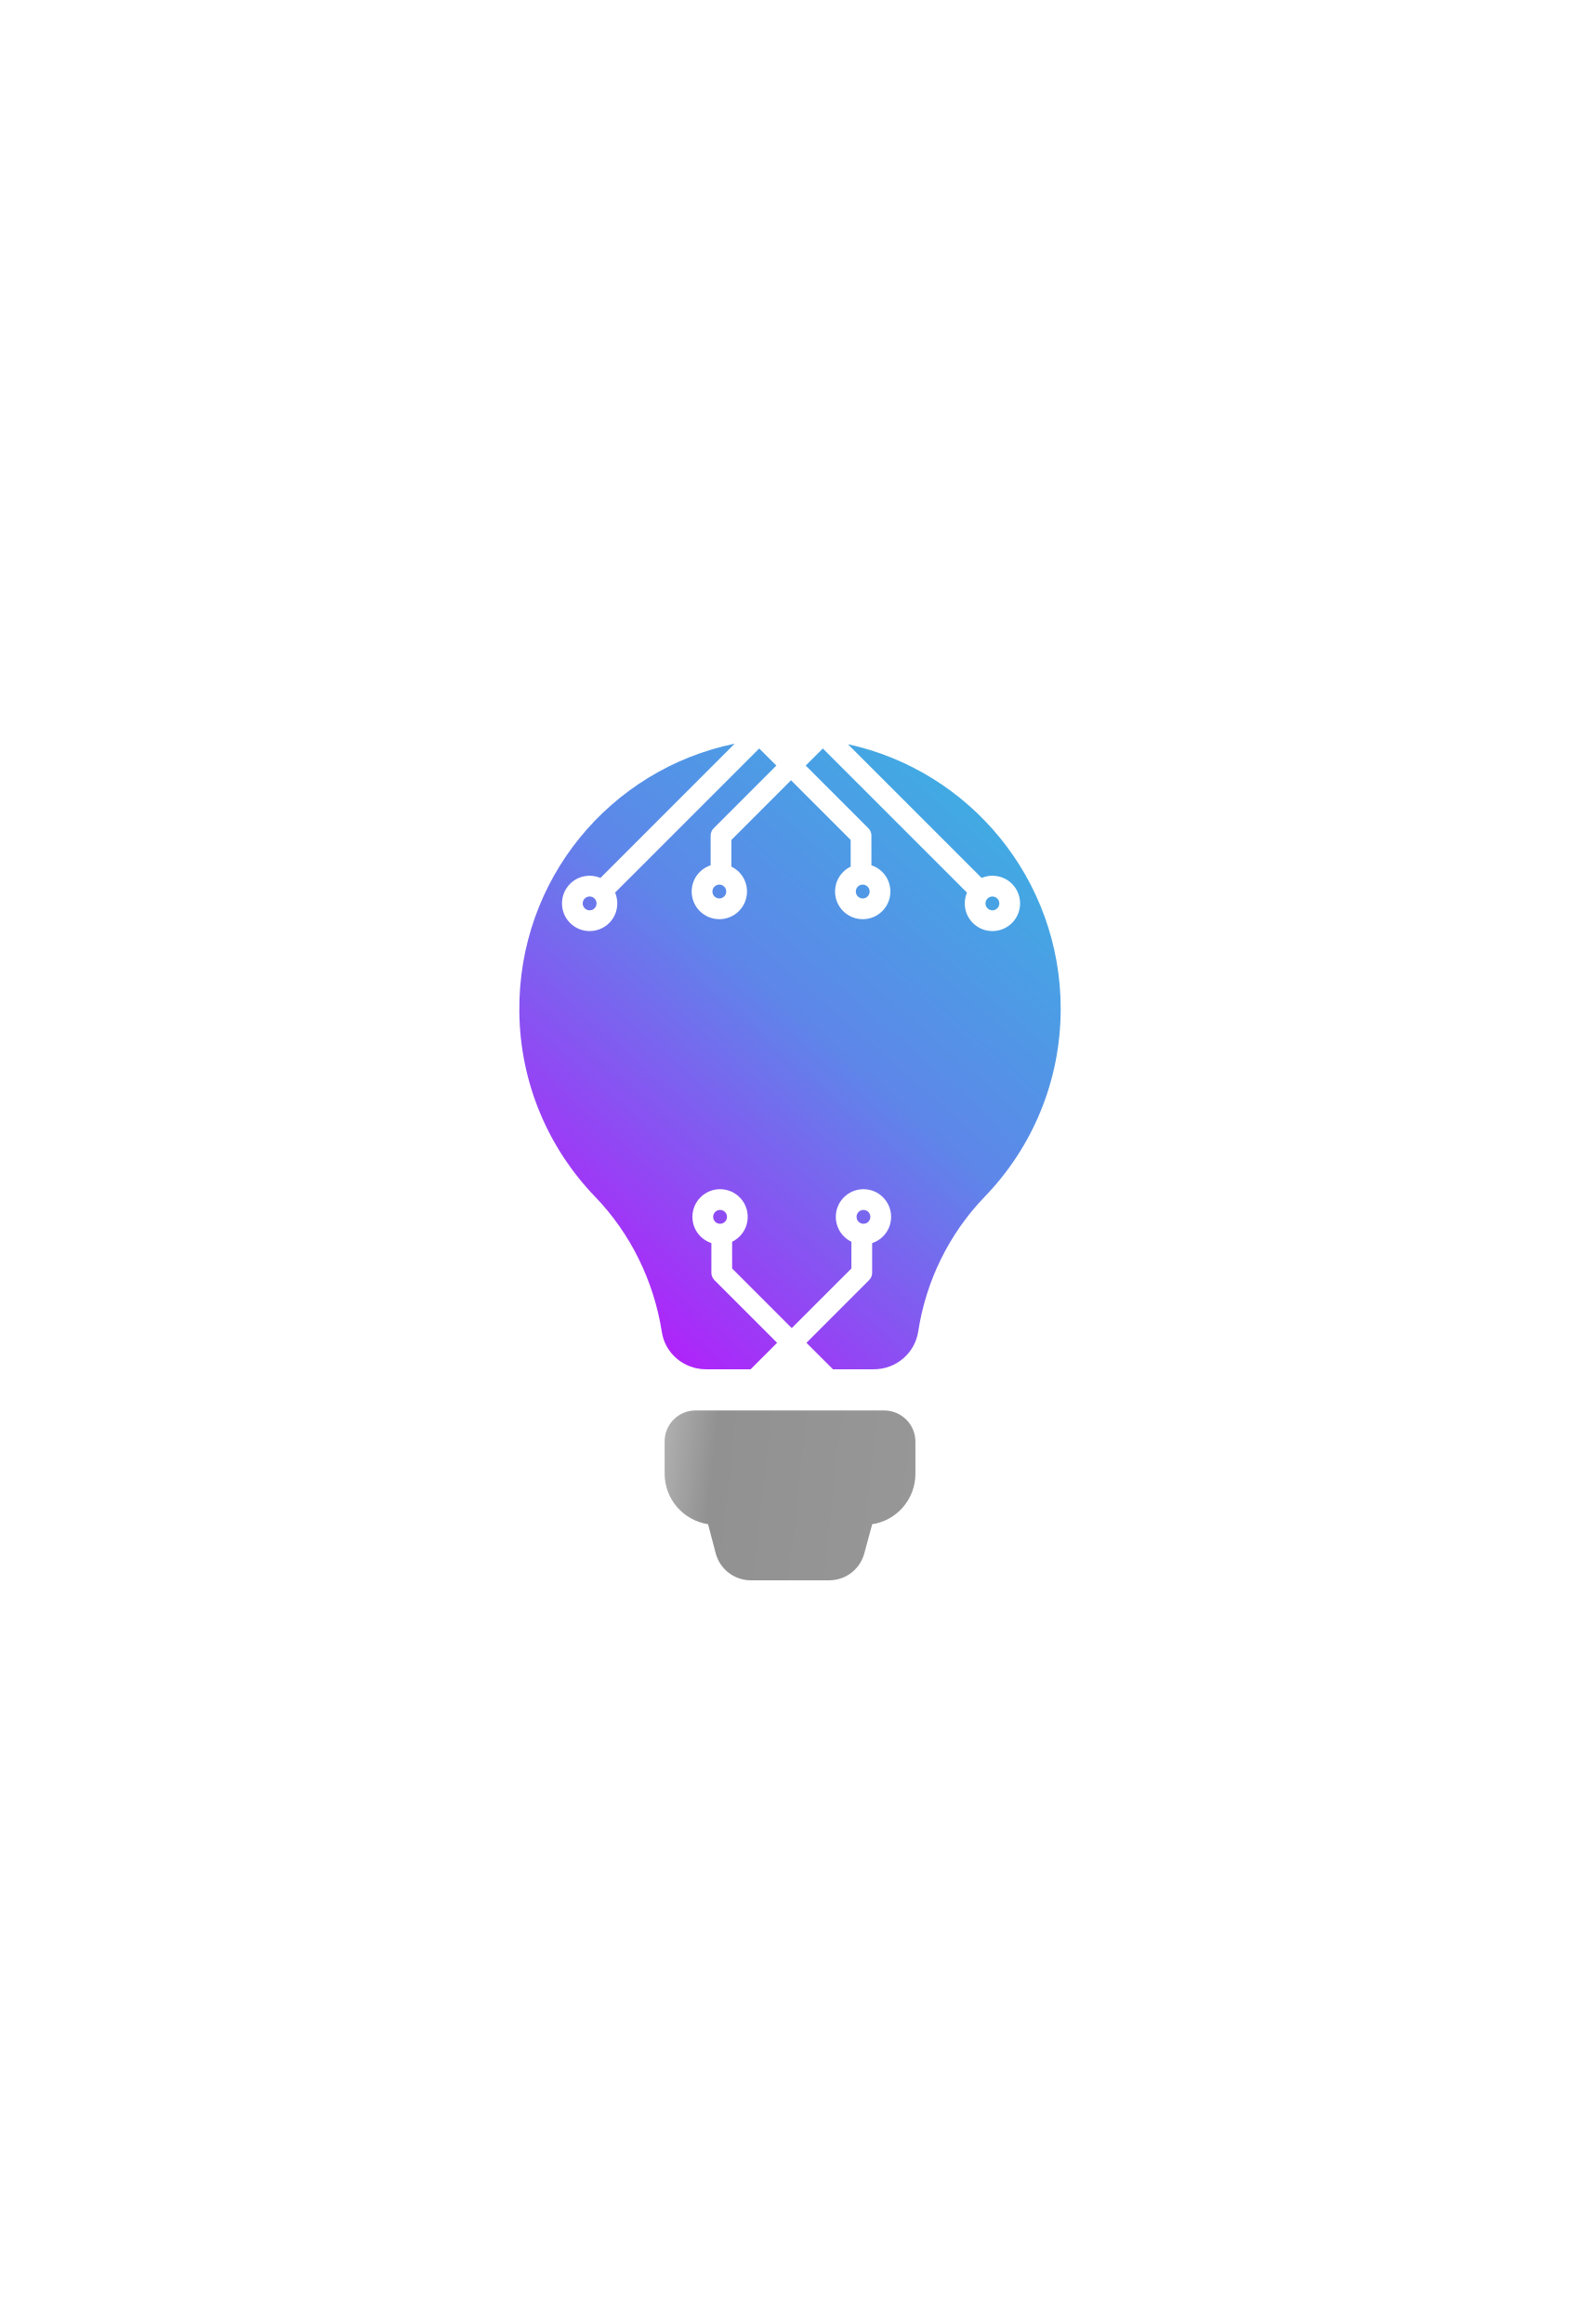
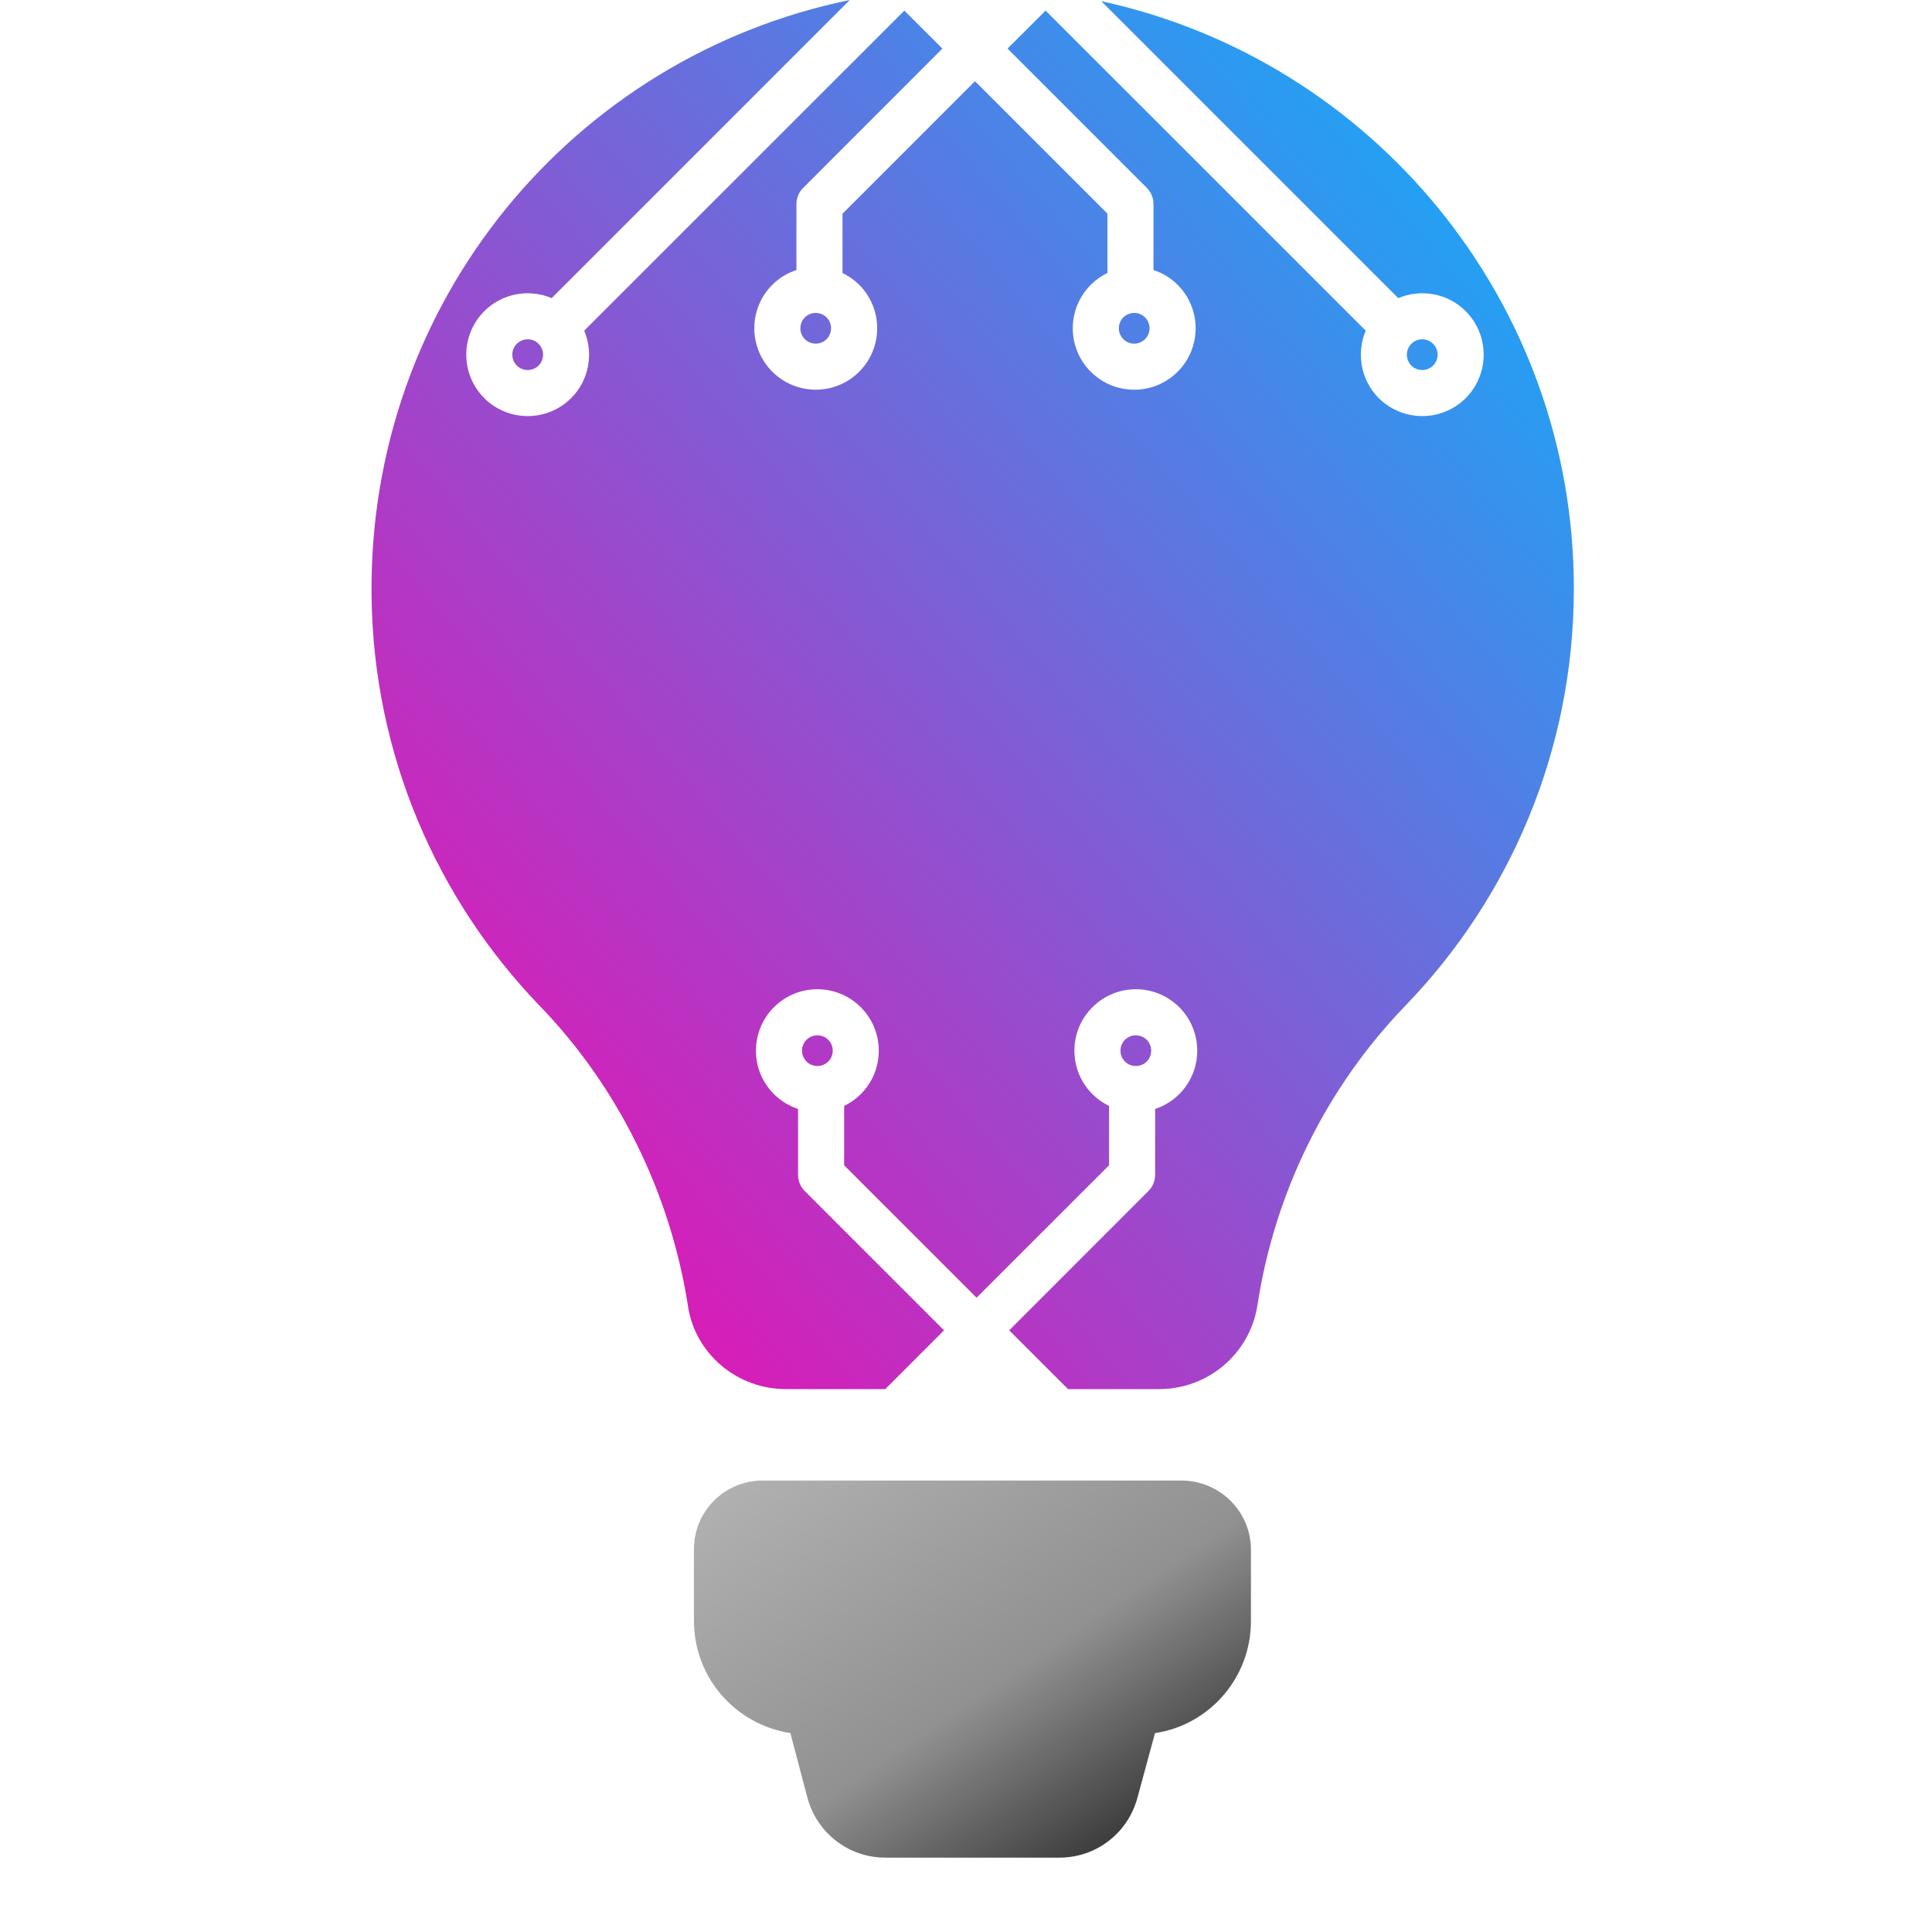
- <svg xmlns="http://www.w3.org/2000/svg" width="100%" height="100%" viewBox="0 0 17 25" version="1.1" xml:space="preserve" style="fill-rule:evenodd;clip-rule:evenodd;stroke-linejoin:round;stroke-miterlimit:1.414;">
-   <g transform="matrix(0.190713,0,0,0.190713,-88.7623,-73.3512)">
-     <path d="M512.207,473.754L507.781,473.754C506.849,473.754 506.046,473.129 505.803,472.236L505.37,470.59C503.979,470.373 502.92,469.187 502.92,467.733L502.92,465.921C502.92,464.952 503.698,464.173 504.668,464.173L515.32,464.173C516.29,464.186 517.068,464.964 517.068,465.934L517.068,467.745C517.068,469.187 516.009,470.386 514.631,470.59L514.185,472.236C513.942,473.129 513.139,473.754 512.207,473.754Z" style="fill:url(#_Linear1);" />
-   </g>
-   <g transform="matrix(0.35999,0,0,0.35999,-6.79949,-94.5971)">
-     <path d="M41.323,303.694L39.986,303.694C39.331,303.694 38.763,303.221 38.668,302.573C38.432,301.065 37.736,299.633 36.668,298.531C35.289,297.098 34.431,295.152 34.41,293.009C34.369,289.057 37.126,285.766 40.846,285L36.834,289.012C36.533,288.885 36.171,288.943 35.927,289.188C35.604,289.511 35.604,290.035 35.927,290.358C36.249,290.68 36.774,290.68 37.096,290.358C37.341,290.113 37.399,289.752 37.272,289.45L41.58,285.143L42.092,285.654L40.219,287.528C40.16,287.586 40.128,287.665 40.128,287.747L40.128,288.634C40.009,288.673 39.897,288.739 39.803,288.833C39.48,289.155 39.481,289.68 39.803,290.002C40.126,290.325 40.65,290.325 40.973,290.002C41.295,289.68 41.295,289.155 40.973,288.833C40.905,288.766 40.829,288.714 40.748,288.674L40.748,287.876L42.531,286.093L44.313,287.875L44.313,288.674C44.232,288.713 44.156,288.766 44.089,288.833C43.766,289.156 43.766,289.68 44.089,290.003C44.411,290.325 44.936,290.325 45.258,290.003C45.581,289.68 45.581,289.155 45.258,288.833C45.164,288.739 45.052,288.673 44.933,288.634L44.933,287.747C44.933,287.665 44.901,287.586 44.843,287.528L42.969,285.654L43.481,285.143L47.789,289.45C47.662,289.752 47.72,290.113 47.965,290.358C48.288,290.68 48.812,290.68 49.135,290.358C49.457,290.035 49.457,289.511 49.135,289.188C48.89,288.943 48.528,288.885 48.227,289.012L44.231,285.016C47.868,285.806 50.59,289.046 50.59,292.921C50.59,295.104 49.725,297.085 48.319,298.538C47.251,299.646 46.562,301.059 46.332,302.566C46.231,303.215 45.67,303.694 45.008,303.694L43.783,303.694L43.503,303.415L42.991,302.903L44.864,301.029C44.923,300.971 44.955,300.893 44.955,300.81L44.955,299.924C45.074,299.884 45.186,299.819 45.28,299.724C45.603,299.402 45.602,298.877 45.28,298.555C44.958,298.232 44.433,298.232 44.111,298.555C43.788,298.877 43.788,299.402 44.111,299.724C44.178,299.791 44.254,299.844 44.335,299.883L44.335,300.682L42.552,302.464L40.77,300.682L40.77,299.883C40.851,299.844 40.927,299.791 40.994,299.724C41.317,299.402 41.317,298.877 40.994,298.555C40.672,298.232 40.147,298.232 39.825,298.555C39.503,298.877 39.502,299.402 39.825,299.724C39.919,299.818 40.031,299.884 40.15,299.924L40.15,300.81C40.15,300.893 40.182,300.971 40.241,301.03L42.114,302.903L41.602,303.415L41.323,303.694ZM40.264,299.286C40.183,299.205 40.183,299.074 40.264,298.993C40.344,298.913 40.475,298.913 40.556,298.993C40.637,299.074 40.637,299.205 40.556,299.286C40.475,299.366 40.344,299.366 40.264,299.286ZM44.549,298.993C44.63,298.913 44.761,298.913 44.842,298.993C44.922,299.074 44.922,299.205 44.842,299.286C44.761,299.366 44.63,299.366 44.549,299.286C44.469,299.205 44.469,299.074 44.549,298.993ZM36.365,289.919C36.284,289.839 36.284,289.707 36.365,289.627C36.446,289.546 36.577,289.546 36.658,289.627C36.738,289.707 36.738,289.839 36.658,289.919C36.577,290 36.446,290 36.365,289.919ZM48.696,289.627C48.777,289.707 48.777,289.839 48.696,289.919C48.615,290 48.484,290 48.403,289.919C48.323,289.839 48.323,289.707 48.403,289.627C48.484,289.546 48.615,289.546 48.696,289.627ZM44.82,289.272C44.9,289.352 44.9,289.483 44.82,289.564C44.739,289.645 44.608,289.645 44.527,289.564C44.447,289.483 44.447,289.352 44.527,289.272C44.608,289.191 44.739,289.191 44.82,289.272ZM40.534,289.564C40.453,289.645 40.322,289.645 40.241,289.564C40.161,289.483 40.161,289.352 40.241,289.272C40.322,289.191 40.453,289.191 40.534,289.272C40.614,289.352 40.614,289.483 40.534,289.564Z" style="fill:url(#_Linear2);" />
-   </g>
+ <svg xmlns="http://www.w3.org/2000/svg" width="26px" height="26px" viewBox="0 0 26 26" version="1.1">
  <defs>
-     <linearGradient id="_Linear1" x1="0" y1="0" x2="1" y2="0" gradientUnits="userSpaceOnUse" gradientTransform="matrix(16.9884,1.8876,-1.8876,16.9884,502.28,468.092)">
-       <stop offset="0" style="stop-color:rgb(179,179,179);stop-opacity:1" />
-       <stop offset="0.19" style="stop-color:rgb(145,145,145);stop-opacity:1" />
-       <stop offset="1" style="stop-color:rgb(152,152,152);stop-opacity:1" />
+     <linearGradient x1="0%" y1="0%" x2="99.998%" y2="99.996%" id="linearGradient-1">
+       <stop stop-color="#B3B3B3" offset="0%" />
+       <stop stop-color="#919191" offset="54%" />
+       <stop stop-color="#151515" offset="100%" />
    </linearGradient>
-     <linearGradient id="_Linear2" x1="0" y1="0" x2="1" y2="0" gradientUnits="userSpaceOnUse" gradientTransform="matrix(-16.4946,18.6944,-18.6944,-16.4946,50.9046,285)">
-       <stop offset="0" style="stop-color:rgb(53,185,224);stop-opacity:1" />
-       <stop offset="0.46" style="stop-color:rgb(94,134,233);stop-opacity:1" />
-       <stop offset="1" style="stop-color:rgb(201,4,255);stop-opacity:1" />
+     <linearGradient x1="101.944%" y1="0%" x2="0.003%" y2="100.002%" id="linearGradient-2">
+       <stop stop-color="#00BAFF" offset="0%" />
+       <stop stop-color="#FF00AB" offset="100%" />
    </linearGradient>
  </defs>
+   <g id="Technologies" stroke="none" stroke-width="1" fill="none" fill-rule="evenodd">
+     <g transform="translate(4, 0)" id="Group">
+       <g transform="translate(4.851544, 19.83221)" fill="url(#linearGradient-1)">
+         <path d="M5.407,5.167 L3.063,5.167 C2.569,5.167 2.143,4.836 2.015,4.363 L1.785,3.491 C1.048,3.376 0.487,2.748 0.487,1.978 L0.487,1.018 C0.487,0.504 0.9,0.092 1.413,0.092 L7.057,0.092 C7.57,0.099 7.983,0.511 7.983,1.025 L7.983,1.984 C7.983,2.748 7.422,3.383 6.692,3.491 L6.455,4.363 C6.327,4.836 5.901,5.167 5.407,5.167 Z" id="Shape" />
+       </g>
+       <g transform="translate(0.5901, 0)" fill="url(#linearGradient-2)">
+         <path d="M7.323,18.694 L5.986,18.694 C5.331,18.694 4.763,18.221 4.668,17.573 C4.432,16.065 3.736,14.633 2.668,13.531 C1.289,12.098 0.431,10.152 0.41,8.009 C0.369,4.057 3.126,0.766 6.846,0 L2.834,4.012 C2.533,3.885 2.171,3.943 1.927,4.188 C1.604,4.511 1.604,5.035 1.927,5.358 C2.249,5.68 2.774,5.68 3.096,5.358 C3.341,5.113 3.399,4.752 3.272,4.45 L7.58,0.143 L8.092,0.654 L6.219,2.528 C6.16,2.586 6.128,2.665 6.128,2.747 L6.128,3.634 C6.009,3.673 5.897,3.739 5.803,3.833 C5.48,4.155 5.481,4.68 5.803,5.002 C6.126,5.325 6.65,5.325 6.973,5.002 C7.295,4.68 7.295,4.155 6.973,3.833 C6.905,3.766 6.829,3.714 6.748,3.674 L6.748,2.876 L8.531,1.093 L10.313,2.875 L10.313,3.674 C10.232,3.713 10.156,3.766 10.089,3.833 C9.766,4.156 9.766,4.68 10.089,5.003 C10.411,5.325 10.936,5.325 11.258,5.003 C11.581,4.68 11.581,4.155 11.258,3.833 C11.164,3.739 11.052,3.673 10.933,3.634 L10.933,2.747 C10.933,2.665 10.901,2.586 10.843,2.528 L8.969,0.654 L9.481,0.143 L13.789,4.45 C13.662,4.752 13.72,5.113 13.965,5.358 C14.288,5.68 14.812,5.68 15.135,5.358 C15.457,5.035 15.457,4.511 15.135,4.188 C14.89,3.943 14.528,3.885 14.227,4.012 L10.231,0.016 C13.868,0.806 16.59,4.046 16.59,7.921 C16.59,10.104 15.725,12.085 14.319,13.538 C13.251,14.646 12.562,16.059 12.332,17.566 C12.231,18.215 11.67,18.694 11.008,18.694 L9.783,18.694 L9.503,18.415 L8.991,17.903 L10.864,16.029 C10.923,15.971 10.955,15.893 10.955,15.81 L10.955,14.924 C11.074,14.884 11.186,14.819 11.28,14.724 C11.603,14.402 11.602,13.877 11.28,13.555 C10.958,13.232 10.433,13.232 10.111,13.555 C9.788,13.877 9.788,14.402 10.111,14.724 C10.178,14.791 10.254,14.844 10.335,14.883 L10.335,15.682 L8.552,17.464 L6.77,15.682 L6.77,14.883 C6.851,14.844 6.927,14.791 6.994,14.724 C7.317,14.402 7.317,13.877 6.994,13.555 C6.672,13.232 6.147,13.232 5.825,13.555 C5.503,13.877 5.502,14.402 5.825,14.724 C5.919,14.818 6.031,14.884 6.15,14.924 L6.15,15.81 C6.15,15.893 6.182,15.971 6.241,16.03 L8.114,17.903 L7.602,18.415 L7.323,18.694 Z M6.264,14.286 C6.183,14.205 6.183,14.074 6.264,13.993 C6.344,13.913 6.475,13.913 6.556,13.993 C6.637,14.074 6.637,14.205 6.556,14.286 C6.475,14.366 6.344,14.366 6.264,14.286 Z M10.549,13.993 C10.63,13.913 10.761,13.913 10.842,13.993 C10.922,14.074 10.922,14.205 10.842,14.286 C10.761,14.366 10.63,14.366 10.549,14.286 C10.469,14.205 10.469,14.074 10.549,13.993 Z M2.365,4.919 C2.284,4.839 2.284,4.707 2.365,4.627 C2.446,4.546 2.577,4.546 2.658,4.627 C2.738,4.707 2.738,4.839 2.658,4.919 C2.577,5 2.446,5 2.365,4.919 Z M14.696,4.627 C14.777,4.707 14.777,4.839 14.696,4.919 C14.615,5 14.484,5 14.403,4.919 C14.323,4.839 14.323,4.707 14.403,4.627 C14.484,4.546 14.615,4.546 14.696,4.627 Z M10.82,4.272 C10.9,4.352 10.9,4.483 10.82,4.564 C10.739,4.645 10.608,4.645 10.527,4.564 C10.447,4.483 10.447,4.352 10.527,4.272 C10.608,4.191 10.739,4.191 10.82,4.272 Z M6.534,4.564 C6.453,4.645 6.322,4.645 6.241,4.564 C6.161,4.483 6.161,4.352 6.241,4.272 C6.322,4.191 6.453,4.191 6.534,4.272 C6.614,4.352 6.614,4.483 6.534,4.564 Z" id="Shape" />
+       </g>
+     </g>
+   </g>
</svg>
